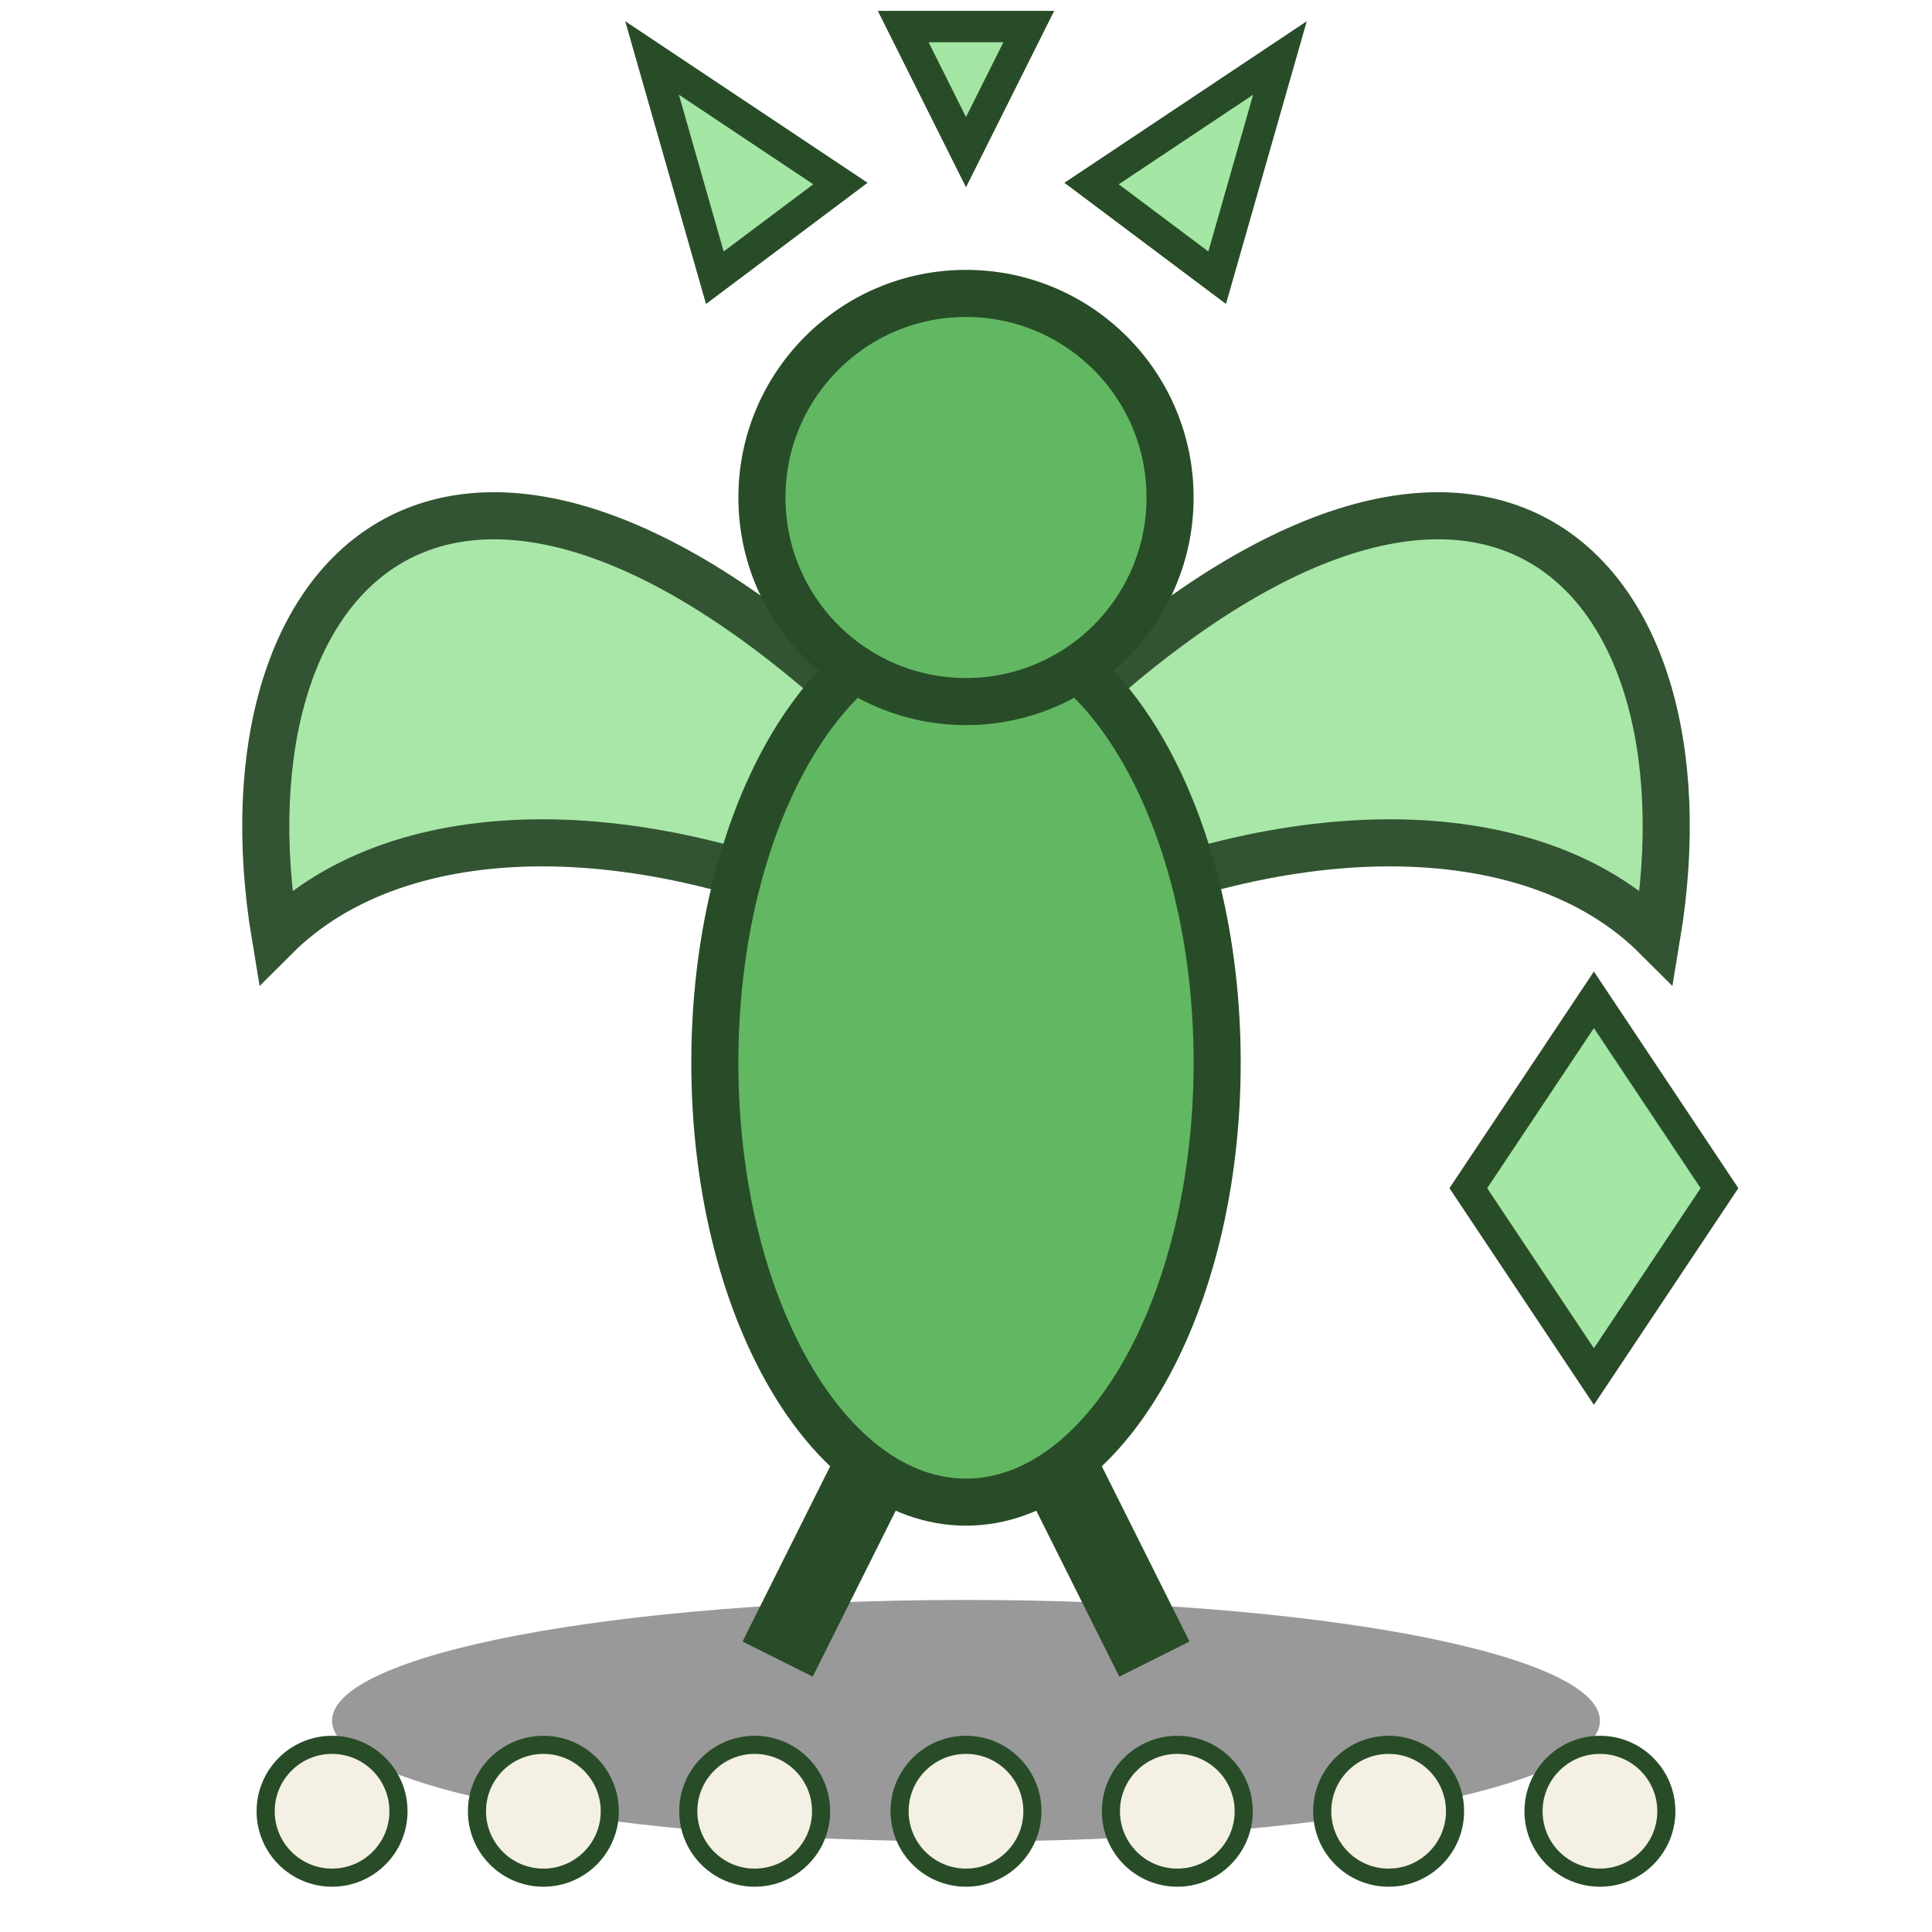
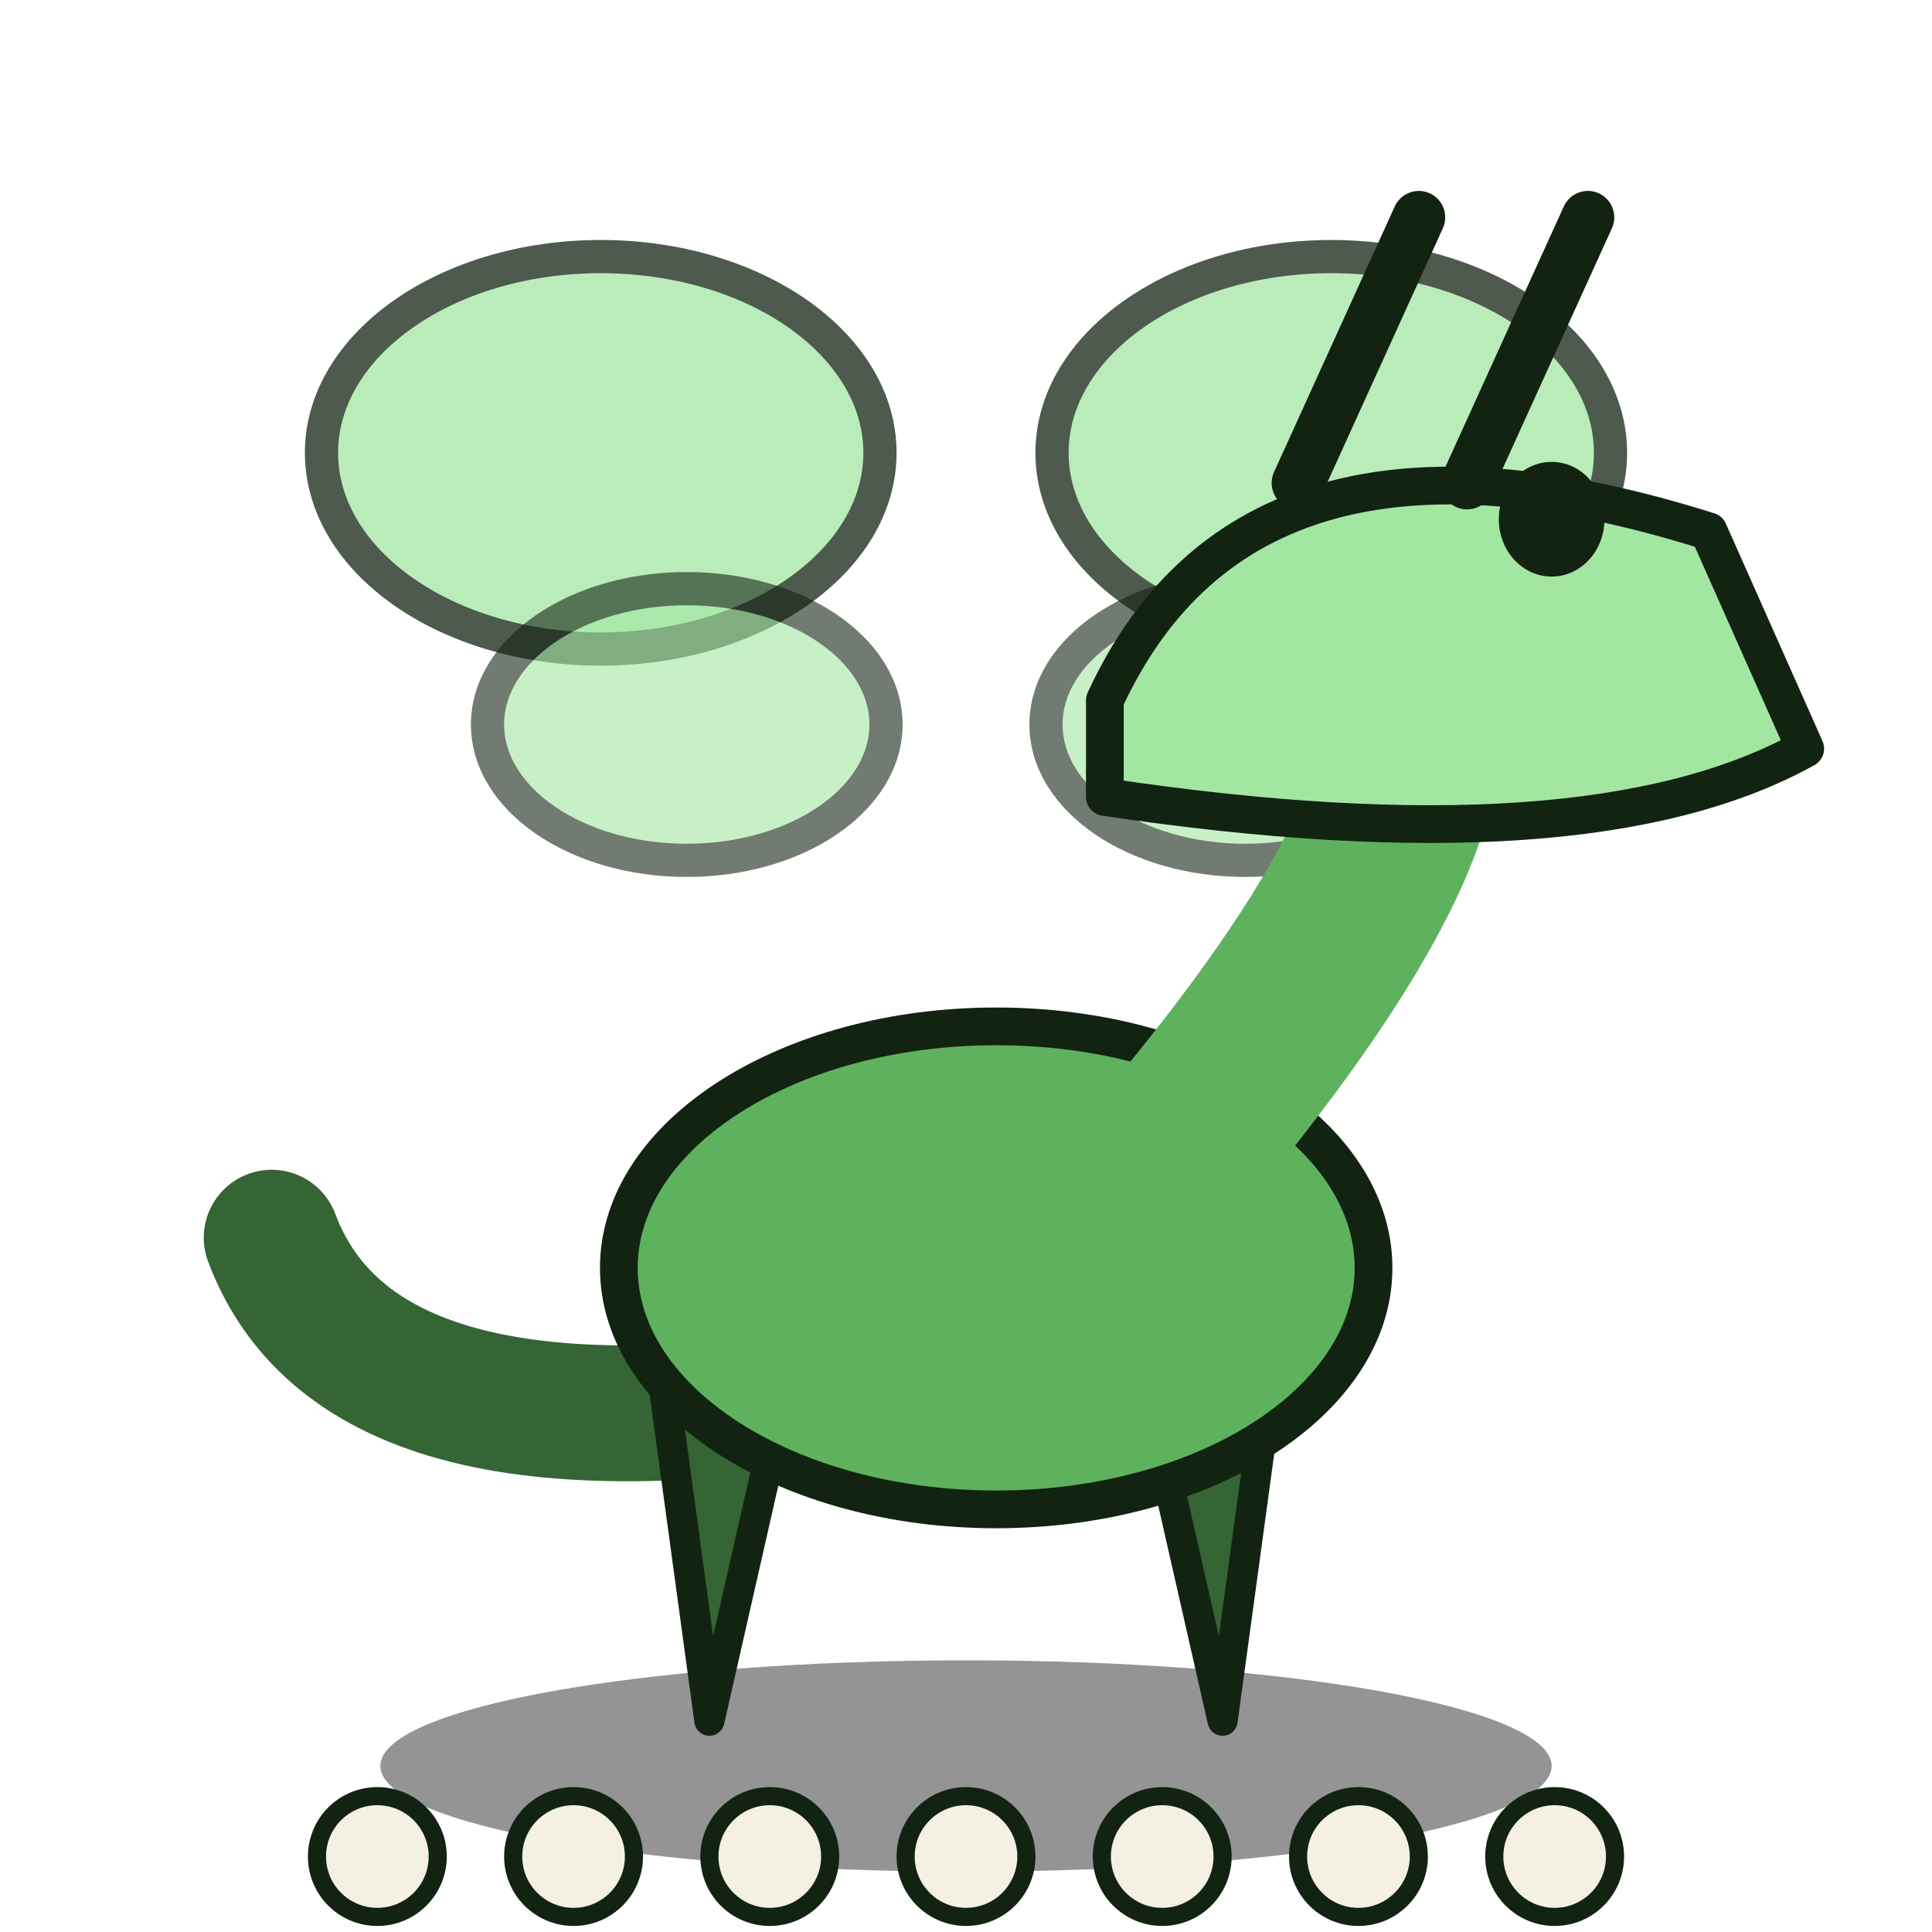
- <svg xmlns="http://www.w3.org/2000/svg" viewBox="0 0 64 64">
-   <ellipse cx="32" cy="57" rx="21" ry="4" fill="#000" opacity="0.40" />
-   <g transform="translate(32,56) scale(1.04) translate(-32,-56)">
-     <path d="M30,26 C16,12 8,20 10,32 C14,28 22,28 30,32 Z" fill="#a4e6a4" stroke="#284c28" stroke-width="1.5" opacity="0.95" />
-     <path d="M34,26 C48,12 56,20 54,32 C50,28 42,28 34,32 Z" fill="#a4e6a4" stroke="#284c28" stroke-width="1.5" opacity="0.95" />
-     <ellipse cx="32" cy="36" rx="8" ry="14" fill="#62b862" stroke="#284c28" stroke-width="1.5" />
-     <circle cx="32" cy="18" r="6.5" fill="#62b862" stroke="#284c28" stroke-width="1.5" />
-     <line x1="29" y1="49" x2="26" y2="55" stroke="#284c28" stroke-width="2.5" />
-     <line x1="35" y1="49" x2="38" y2="55" stroke="#284c28" stroke-width="2.5" />
-     <polygon points="52,34 56,40 52,46 48,40" fill="#a4e6a4" stroke="#284c28" stroke-width="1" />
-     <polygon points="24,11 22,4 28,8" fill="#a4e6a4" stroke="#284c28" stroke-width="1" />
-     <polygon points="40,11 42,4 36,8" fill="#a4e6a4" stroke="#284c28" stroke-width="1" />
-     <polygon points="32,7 30,3 34,3" fill="#a4e6a4" stroke="#284c28" stroke-width="1" />
+ <svg xmlns="http://www.w3.org/2000/svg" viewBox="0 0 128 128" width="128" height="128">
+   <ellipse cx="64.0" cy="117.0" rx="38.8" ry="7" fill="#000" opacity="0.42" />
+   <g transform="translate(64.0,114.0) scale(1.00) translate(-64.0,-114.0)">
+     <ellipse cx="39.8" cy="30.0" rx="18.5" ry="13.0" fill="#a2e6a2" stroke="#122312" stroke-width="2.2" opacity="0.75" />
+     <ellipse cx="45.5" cy="48.0" rx="13.2" ry="9.0" fill="#a2e6a2" stroke="#122312" stroke-width="2.2" opacity="0.60" />
+     <ellipse cx="88.2" cy="30.0" rx="18.5" ry="13.0" fill="#a2e6a2" stroke="#122312" stroke-width="2.2" opacity="0.75" />
+     <ellipse cx="82.5" cy="48.0" rx="13.2" ry="9.0" fill="#a2e6a2" stroke="#122312" stroke-width="2.2" opacity="0.60" />
+     <path d="M 58.0 92 q -34 6 -40 -10" fill="none" stroke="#356435" stroke-width="9.0" stroke-linecap="round" stroke-linejoin="round" />
+     <polygon points="52.0,92.0 44.0,92.0 47.0,114.0" fill="#356435" stroke="#122312" stroke-width="2.0" stroke-linejoin="round" />
+     <polygon points="76.0,92.0 84.0,92.0 81.0,114.0" fill="#356435" stroke="#122312" stroke-width="2.0" stroke-linejoin="round" />
+     <ellipse cx="66.0" cy="84.0" rx="25.0" ry="16.0" fill="#5eb25e" stroke="#122312" stroke-width="2.5" />
+     <path d="M 78.0 76 Q 98.0 52 92.0 44" fill="none" stroke="#5eb25e" stroke-width="12.0" stroke-linecap="round" stroke-linejoin="round" />
+     <path d="M 73.2 46.4 q 9.6 -20.8 40.0 -11.2 l 6.4 14.4 q -14.4 8.0 -46.4 3.2 Z" fill="#a2e6a2" stroke="#122312" stroke-width="2.5" stroke-linejoin="round" stroke-linecap="round" />
+     <ellipse cx="102.8" cy="34.4" rx="3.5" ry="3.8" fill="#122312" />
+     <path d="M 86.0 32.0 l 8.0 -17.6" fill="none" stroke="#122312" stroke-width="3.5" stroke-linejoin="round" stroke-linecap="round" />
+     <path d="M 97.2 32.0 l 8.0 -17.6" fill="none" stroke="#122312" stroke-width="3.5" stroke-linejoin="round" stroke-linecap="round" />
  </g>
-   <g stroke="#284c28" stroke-width="0.6">
-     <circle cx="11.0" cy="60" r="2.2" fill="#f4f0e4" />
-     <circle cx="18.0" cy="60" r="2.2" fill="#f4f0e4" />
-     <circle cx="25.0" cy="60" r="2.2" fill="#f4f0e4" />
-     <circle cx="32.0" cy="60" r="2.2" fill="#f4f0e4" />
-     <circle cx="39.0" cy="60" r="2.2" fill="#f4f0e4" />
-     <circle cx="46.0" cy="60" r="2.2" fill="#f4f0e4" />
-     <circle cx="53.0" cy="60" r="2.2" fill="#f4f0e4" />
-   </g>
+   <circle cx="25.0" cy="123.0" r="4.0" fill="#f4f0e4" stroke="#122312" stroke-width="1.2" />
+   <circle cx="38.0" cy="123.0" r="4.0" fill="#f4f0e4" stroke="#122312" stroke-width="1.2" />
+   <circle cx="51.0" cy="123.0" r="4.0" fill="#f4f0e4" stroke="#122312" stroke-width="1.2" />
+   <circle cx="64.0" cy="123.0" r="4.0" fill="#f4f0e4" stroke="#122312" stroke-width="1.2" />
+   <circle cx="77.0" cy="123.0" r="4.0" fill="#f4f0e4" stroke="#122312" stroke-width="1.2" />
+   <circle cx="90.0" cy="123.0" r="4.0" fill="#f4f0e4" stroke="#122312" stroke-width="1.2" />
+   <circle cx="103.0" cy="123.0" r="4.0" fill="#f4f0e4" stroke="#122312" stroke-width="1.2" />
</svg>
